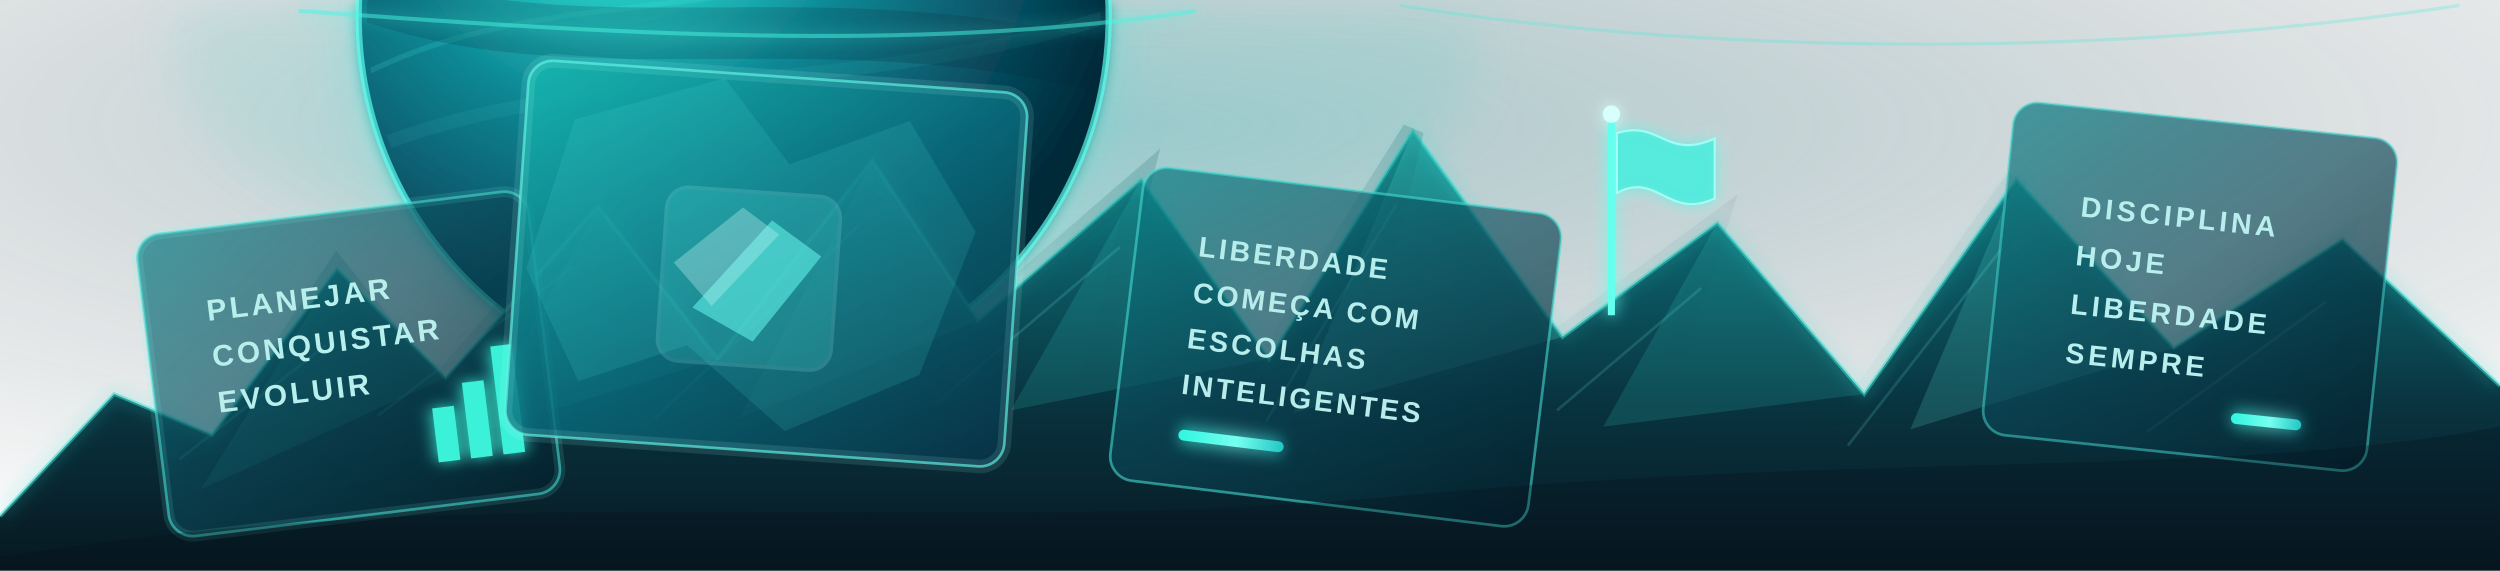
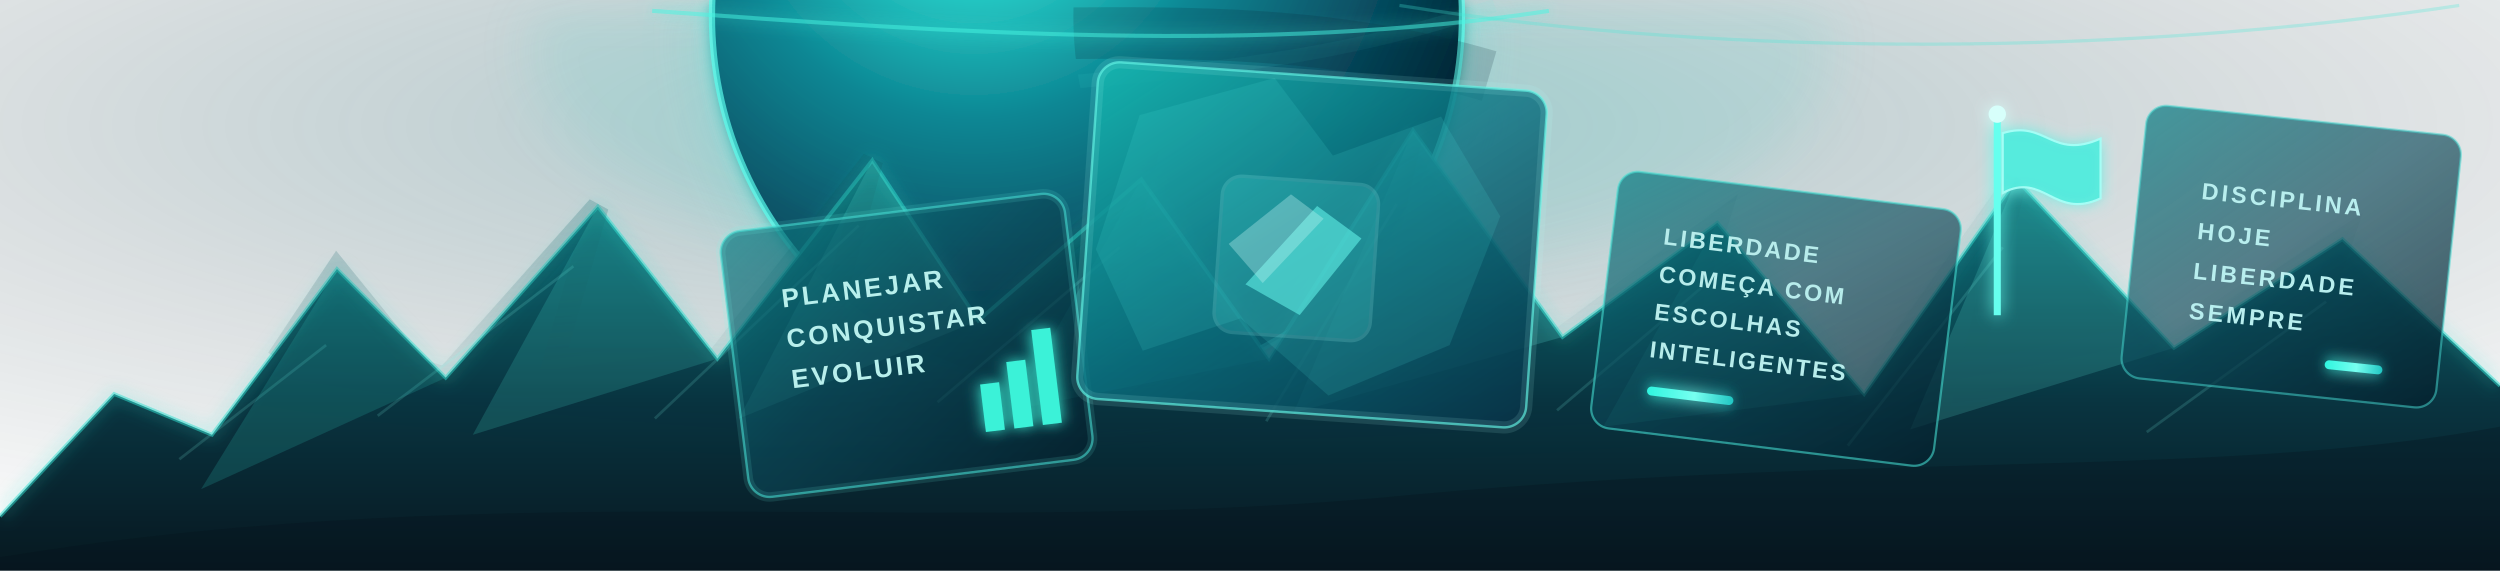
<svg xmlns="http://www.w3.org/2000/svg" width="920" height="210" viewBox="0 0 920 210" role="img" aria-label="Cenário futurista MEG">
  <defs>
    <radialGradient id="space" cx="45%" cy="22%" r="88%">
      <stop offset="0" stop-color="#0b6970" stop-opacity=".35" />
      <stop offset=".52" stop-color="#052a35" stop-opacity=".15" />
      <stop offset="1" stop-color="#03131c" stop-opacity="0" />
    </radialGradient>
    <radialGradient id="planet" cx="35%" cy="30%" r="70%">
      <stop offset="0" stop-color="#7ffff2" />
      <stop offset=".16" stop-color="#2edfd4" />
      <stop offset=".48" stop-color="#0d8794" />
      <stop offset=".78" stop-color="#075064" />
      <stop offset="1" stop-color="#032938" />
    </radialGradient>
    <linearGradient id="mount" x1="0" y1="0" x2="0" y2="1">
      <stop offset="0" stop-color="#138f91" />
      <stop offset=".26" stop-color="#08606a" />
      <stop offset=".62" stop-color="#04303c" />
      <stop offset="1" stop-color="#02131c" />
    </linearGradient>
    <linearGradient id="mountHi" x1="0" y1="0" x2="1" y2="1">
      <stop offset="0" stop-color="#38e9db" stop-opacity=".75" />
      <stop offset=".14" stop-color="#0d6a70" stop-opacity=".4" />
      <stop offset=".5" stop-color="#082d38" stop-opacity=".08" />
      <stop offset="1" stop-color="#061b26" stop-opacity="0" />
    </linearGradient>
    <linearGradient id="glass" x1="0" y1="0" x2="1" y2="1">
      <stop offset="0" stop-color="#0b7d84" stop-opacity=".72" />
      <stop offset=".45" stop-color="#0b4959" stop-opacity=".65" />
      <stop offset="1" stop-color="#041f2c" stop-opacity=".76" />
    </linearGradient>
    <linearGradient id="glassMain" x1="0" y1="0" x2="1" y2="1">
      <stop offset="0" stop-color="#16b7b0" stop-opacity=".9" />
      <stop offset=".5" stop-color="#0a6e7e" stop-opacity=".82" />
      <stop offset="1" stop-color="#073145" stop-opacity=".92" />
    </linearGradient>
    <linearGradient id="edge" x1="0" y1="0" x2="1" y2="0">
      <stop offset="0" stop-color="#2ff5df" />
      <stop offset=".55" stop-color="#77fff0" />
      <stop offset="1" stop-color="#21c6c3" />
    </linearGradient>
    <filter id="glow" x="-80%" y="-80%" width="260%" height="260%">
      <feGaussianBlur stdDeviation="3" result="b" />
      <feMerge>
        <feMergeNode in="b" />
        <feMergeNode in="SourceGraphic" />
      </feMerge>
    </filter>
    <filter id="soft" x="-40%" y="-40%" width="180%" height="180%">
      <feGaussianBlur stdDeviation="9" />
    </filter>
    <clipPath id="planetClip">
-       <circle cx="270" cy="6" r="135" />
+       <circle cx="400" cy="6" r="135" />
    </clipPath>
  </defs>
  <rect width="920" height="210" fill="url(#space)" />
-   <ellipse cx="304" cy="18" rx="240" ry="92" fill="#18cabe" opacity=".10" filter="url(#soft)" />
-   <circle cx="270" cy="6" r="146" fill="#31e9db" opacity=".13" filter="url(#soft)" />
-   <circle cx="270" cy="6" r="138" fill="url(#planet)" opacity="1" stroke="#5dfff0" stroke-width="2.3" stroke-opacity=".68" filter="url(#glow)" />
-   <g clip-path="url(#planetClip)" opacity=".6">
+   <ellipse cx="434" cy="18" rx="240" ry="92" fill="#18cabe" opacity=".10" filter="url(#soft)" />
+   <circle cx="400" cy="6" r="146" fill="#31e9db" opacity=".13" filter="url(#soft)" />
+   <circle cx="400" cy="6" r="138" fill="url(#planet)" opacity="1" stroke="#5dfff0" stroke-width="2.3" stroke-opacity=".68" filter="url(#glow)" />
+   <g clip-path="url(#planetClip)" opacity=".6" transform="translate(130 0)">
    <path d="M120 35 C185 -5 248 10 355 -18" fill="none" stroke="#4cf2df" stroke-width="2" opacity=".25" />
    <path d="M120 62 C210 18 305 42 420 2" fill="none" stroke="#58eedf" stroke-width="5" opacity=".12" />
    <path d="M120 -8 C207 32 302 -6 418 28" fill="none" stroke="#031e2e" stroke-width="19" opacity=".28" />
    <path d="M120 6 C214 -42 295 18 416 -26" fill="none" stroke="#60fff0" stroke-width="2" opacity=".18" />
  </g>
-   <path d="M110 4 C220 12 335 20 440 4" fill="none" stroke="#47f5e1" stroke-width="1.5" opacity=".55" filter="url(#glow)" />
+   <path transform="translate(130 0)" d="M110 4 C220 12 335 20 440 4" fill="none" stroke="#47f5e1" stroke-width="1.5" opacity=".55" filter="url(#glow)" />
  <path d="M515 2 C640 22 786 20 905 2" fill="none" stroke="#44e9d6" stroke-width="1.2" opacity=".28" />
  <g opacity=".98">
    <path d="M0 190 L42 145 L78 160 L124 99 L164 139 L220 76 L264 132 L321 59 L360 118 L420 66 L467 132 L520 48 L575 124 L632 82 L686 145 L742 66 L800 128 L862 88 L920 142 L920 210 L0 210 Z" fill="url(#mount)" />
    <path d="M0 190 L42 145 L78 160 L124 99 L164 139 L220 76 L264 132 L321 59 L360 118 L420 66 L467 132 L520 48 L575 124 L632 82 L686 145 L742 66 L800 128 L862 88 L920 142" fill="none" stroke="#2fddcf" stroke-width="1.4" opacity=".56" filter="url(#glow)" />
    <path d="M102 132 L124 99 L154 136 L164 139 L220 76 L204 132 L264 132 L321 59 L301 134 L360 118 L420 66 L402 138 L467 132 L520 48 L500 134 L575 124 L632 82 L612 145 L686 145 L742 66 L723 145 L800 128 L862 88 L842 147" fill="none" stroke="url(#mountHi)" stroke-width="8" opacity=".65" />
    <path d="M66 169 L120 127 M139 153 L211 98 M241 154 L316 83 M345 148 L412 91 M466 155 L514 75 M573 151 L626 106 M680 164 L737 91 M790 159 L856 111" stroke="#7ffff0" stroke-width="1" opacity=".15" />
    <path d="M74 180 L124 99 L164 139 Z" fill="#2bc8bd" opacity=".18" />
    <path d="M174 160 L220 76 L264 132 Z" fill="#49e7d8" opacity=".17" />
    <path d="M272 154 L321 59 L360 118 Z" fill="#6af7e7" opacity=".16" />
    <path d="M372 151 L420 66 L467 132 Z" fill="#36d7cb" opacity=".16" />
    <path d="M476 152 L520 48 L575 124 Z" fill="#5ef4e3" opacity=".19" />
    <path d="M590 157 L632 82 L686 145 Z" fill="#34d8cd" opacity=".16" />
    <path d="M703 158 L742 66 L800 128 Z" fill="#61f4e4" opacity=".17" />
  </g>
-   <g transform="translate(593 42)" filter="url(#glow)">
+   <g transform="translate(735 42)" filter="url(#glow)">
    <line x1="0" y1="0" x2="0" y2="74" stroke="#66ffee" stroke-width="2.6" />
    <path d="M2 7 C18 2 20 17 38 9 L38 31 C21 39 17 21 2 29 Z" fill="#55eadd" opacity=".92" stroke="#a5fff7" stroke-width=".8" />
    <circle cx="0" cy="0" r="3.2" fill="#d7fffb" />
  </g>
-   <g transform="translate(56 77) rotate(-7 80 58)">
+   <g transform="translate(270 77) scale(.88) rotate(-7 80 58)">
    <rect x="0" y="0" width="145" height="112" rx="9" fill="url(#glass)" stroke="#41d8cf" stroke-opacity=".58" />
    <rect x="0" y="0" width="145" height="112" rx="9" fill="none" stroke="#6effeb" stroke-opacity=".12" stroke-width="4" />
    <text x="23" y="34" fill="#b8efec" font-size="11" font-family="Arial,Helvetica,sans-serif" font-weight="700" letter-spacing="1.2">PLANEJAR</text>
    <text x="23" y="51" fill="#b8efec" font-size="11" font-family="Arial,Helvetica,sans-serif" font-weight="700" letter-spacing="1.2">CONQUISTAR</text>
    <text x="23" y="68" fill="#b8efec" font-size="11" font-family="Arial,Helvetica,sans-serif" font-weight="700" letter-spacing="1.2">EVOLUIR</text>
    <g transform="translate(101 76)" fill="#3af2d8" filter="url(#glow)">
      <rect width="8" height="20" />
      <rect x="12" y="-8" width="8" height="28" />
      <rect x="24" y="-20" width="8" height="40" />
    </g>
  </g>
-   <g transform="translate(190 28) rotate(4 92 69)">
+   <g transform="translate(400 28) scale(.90) rotate(4 92 69)">
    <rect x="0" y="0" width="184" height="138" rx="9" fill="url(#glassMain)" stroke="#58f4e3" stroke-opacity=".65" />
    <rect x="0" y="0" width="184" height="138" rx="9" fill="none" stroke="#b3fff8" stroke-opacity=".12" stroke-width="5" />
    <path d="M18 21 L72 2 L98 32 L141 13 L168 52 L151 106 L103 130 L65 101 L26 117 L4 77 Z" fill="#4de5df" opacity=".13" />
    <g transform="translate(54 43)" opacity=".92">
      <rect x="0" y="0" width="64" height="64" rx="8" fill="#59f3ea" opacity=".18" stroke="#a7fff7" stroke-width="1.4" />
      <path d="M12 44 L39 10 L58 22 L35 55 Z" fill="#67fff2" opacity=".58" />
      <path d="M4 28 L28 6 L42 15 L19 43 Z" fill="#d1fffb" opacity=".34" />
    </g>
  </g>
-   <g transform="translate(414 70) rotate(7 80 58)">
+   <g transform="translate(590 70) scale(.82) rotate(7 80 58)">
    <rect x="0" y="0" width="155" height="116" rx="9" fill="url(#glass)" stroke="#46ded3" stroke-opacity=".58" />
    <text x="23" y="31" fill="#b7eceb" font-size="10.5" font-family="Arial,Helvetica,sans-serif" font-weight="700" letter-spacing="1.1">LIBERDADE</text>
    <text x="23" y="48" fill="#b7eceb" font-size="10.5" font-family="Arial,Helvetica,sans-serif" font-weight="700" letter-spacing="1.1">COMEÇA COM</text>
    <text x="23" y="65" fill="#b7eceb" font-size="10.5" font-family="Arial,Helvetica,sans-serif" font-weight="700" letter-spacing="1.1">ESCOLHAS</text>
    <text x="23" y="82" fill="#b7eceb" font-size="10.5" font-family="Arial,Helvetica,sans-serif" font-weight="700" letter-spacing="1.1">INTELIGENTES</text>
    <rect x="24" y="95" width="39" height="4" rx="2" fill="url(#edge)" filter="url(#glow)" />
  </g>
-   <g transform="translate(735 44) rotate(6 71 61)">
+   <g transform="translate(785 44) scale(.82) rotate(6 71 61)">
    <rect x="0" y="0" width="142" height="123" rx="9" fill="url(#glass)" stroke="#45d7cf" stroke-opacity=".52" />
    <text x="28" y="40" fill="#b8eeee" font-size="10.5" font-family="Arial,Helvetica,sans-serif" font-weight="700" letter-spacing="1.4">DISCIPLINA</text>
    <text x="28" y="58" fill="#b8eeee" font-size="10.5" font-family="Arial,Helvetica,sans-serif" font-weight="700" letter-spacing="1.4">HOJE</text>
    <text x="28" y="76" fill="#b8eeee" font-size="10.5" font-family="Arial,Helvetica,sans-serif" font-weight="700" letter-spacing="1.4">LIBERDADE</text>
    <text x="28" y="94" fill="#b8eeee" font-size="10.5" font-family="Arial,Helvetica,sans-serif" font-weight="700" letter-spacing="1.4">SEMPRE</text>
    <rect x="91" y="106" width="26" height="4" rx="2" fill="url(#edge)" filter="url(#glow)" />
  </g>
  <path d="M0 205 C190 174 348 199 520 182 C697 166 818 176 920 157 L920 210 L0 210 Z" fill="#021018" opacity=".28" />
</svg>
